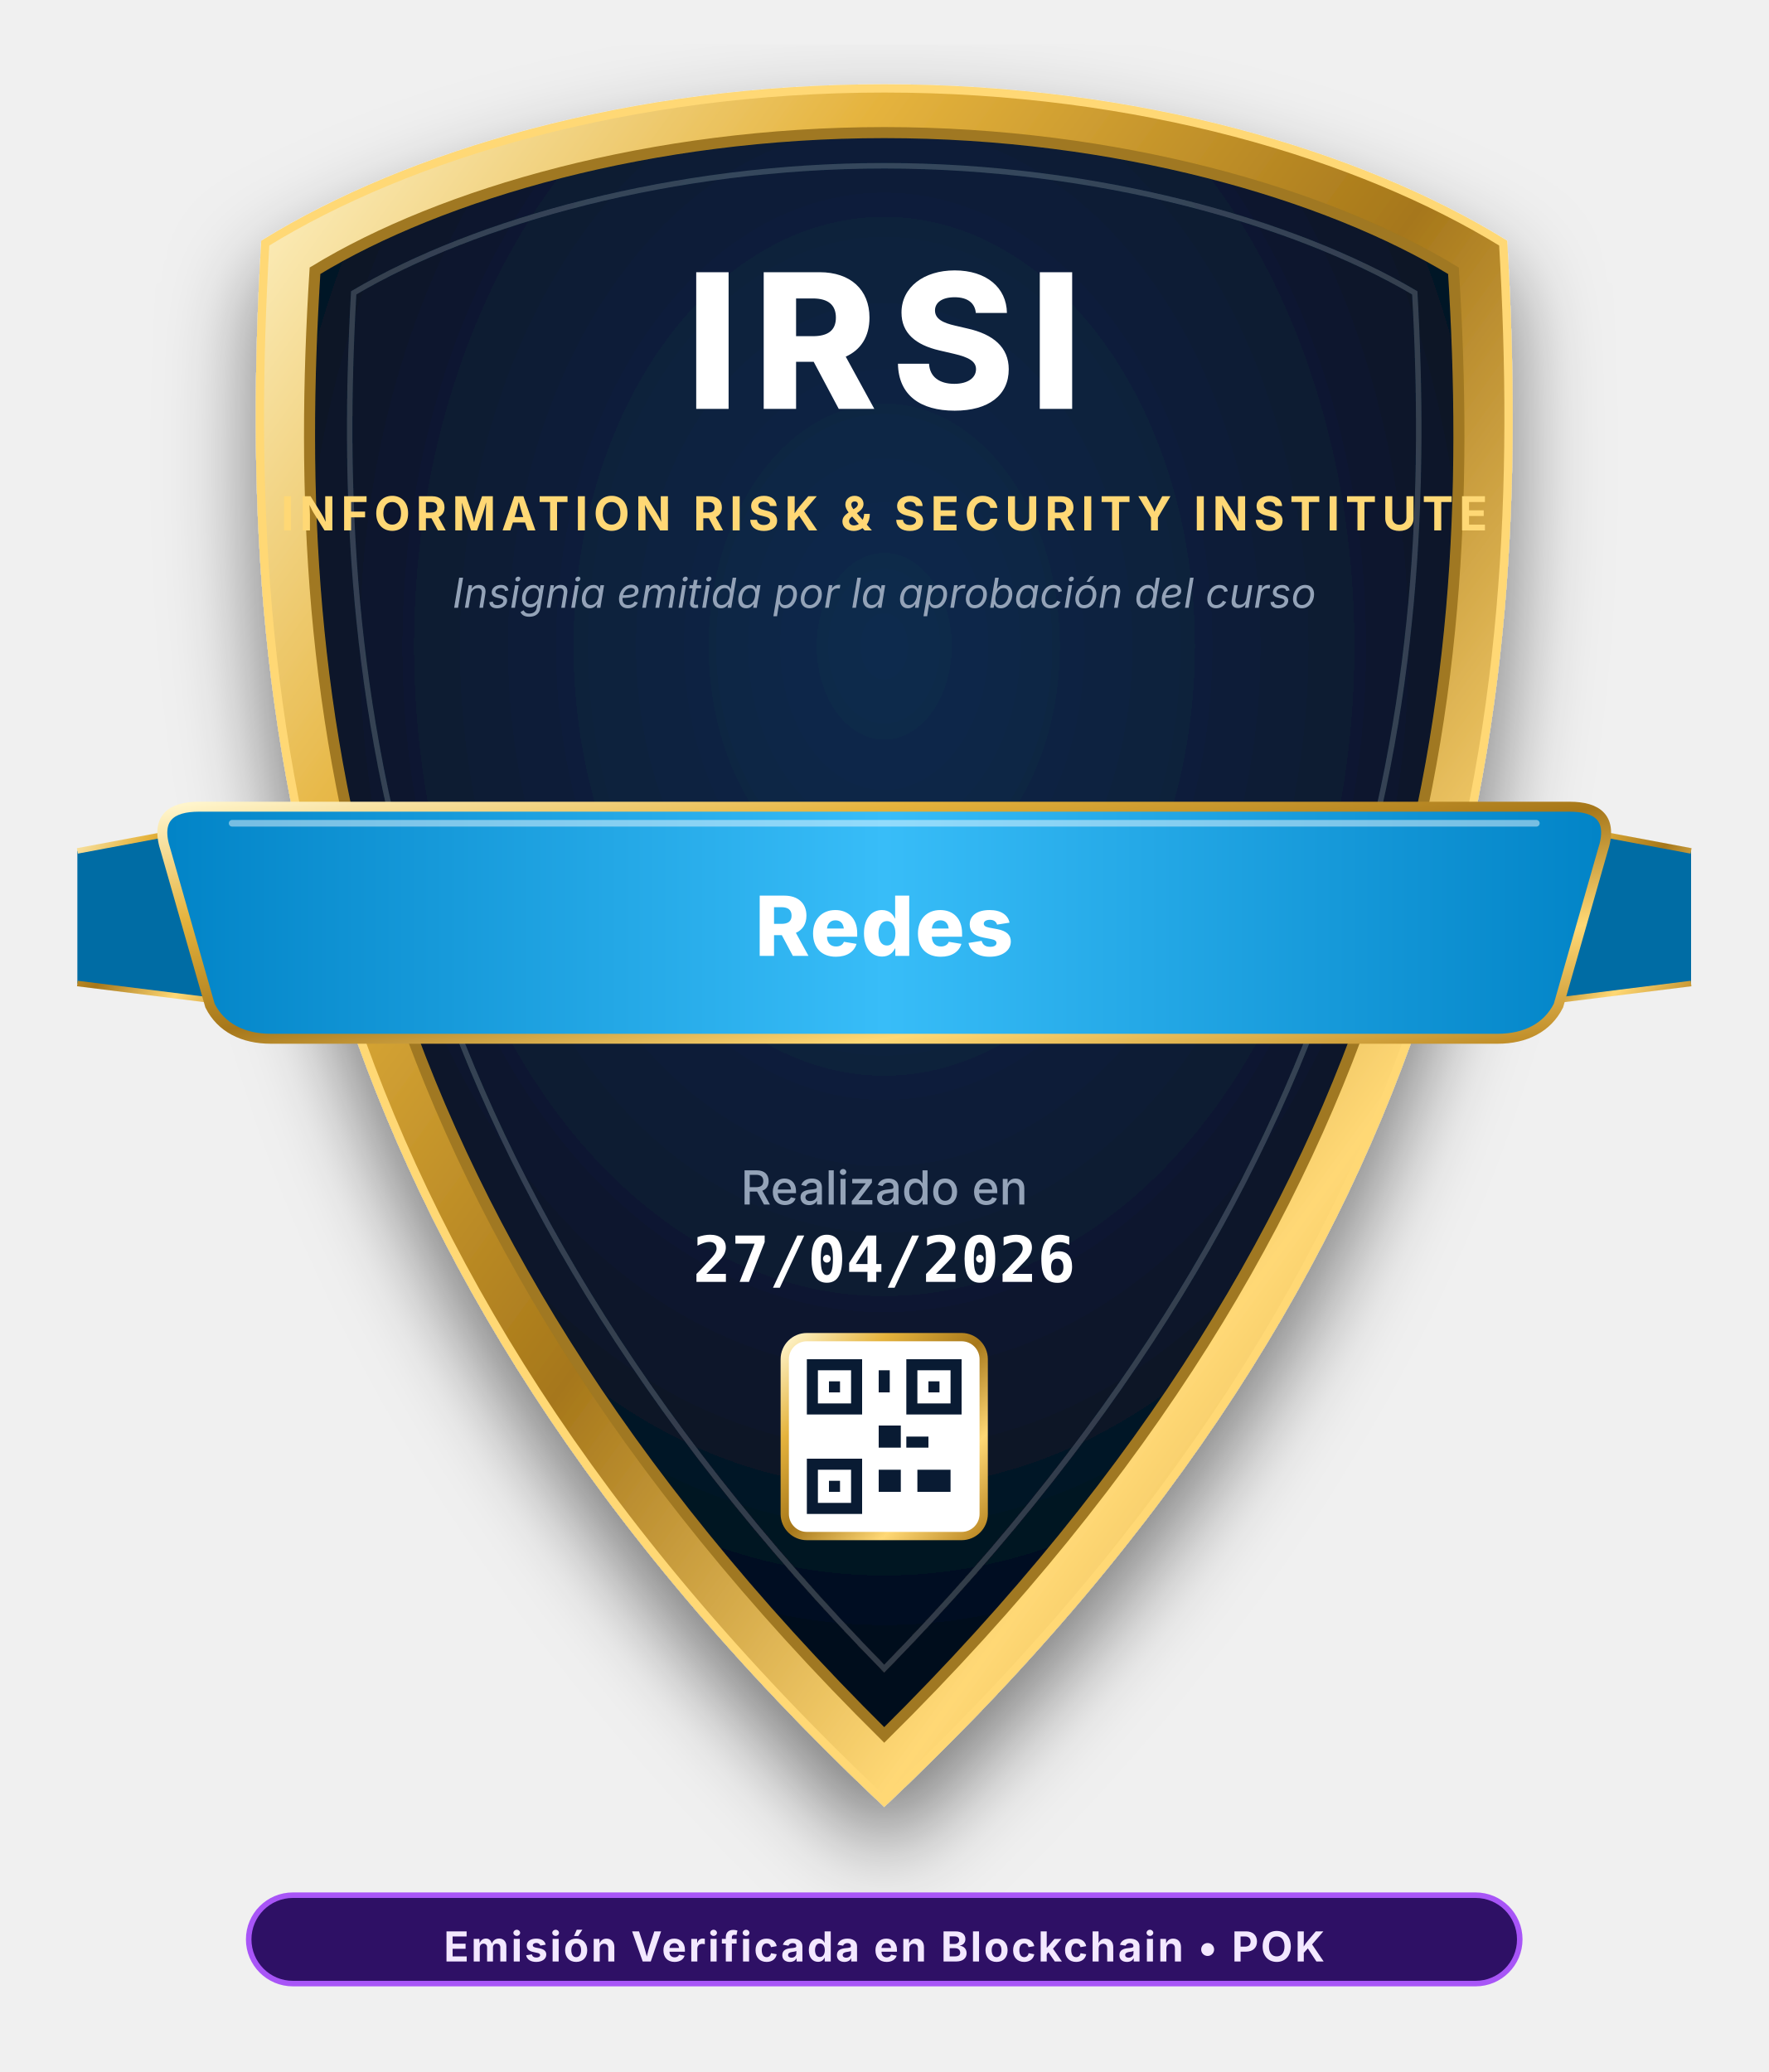
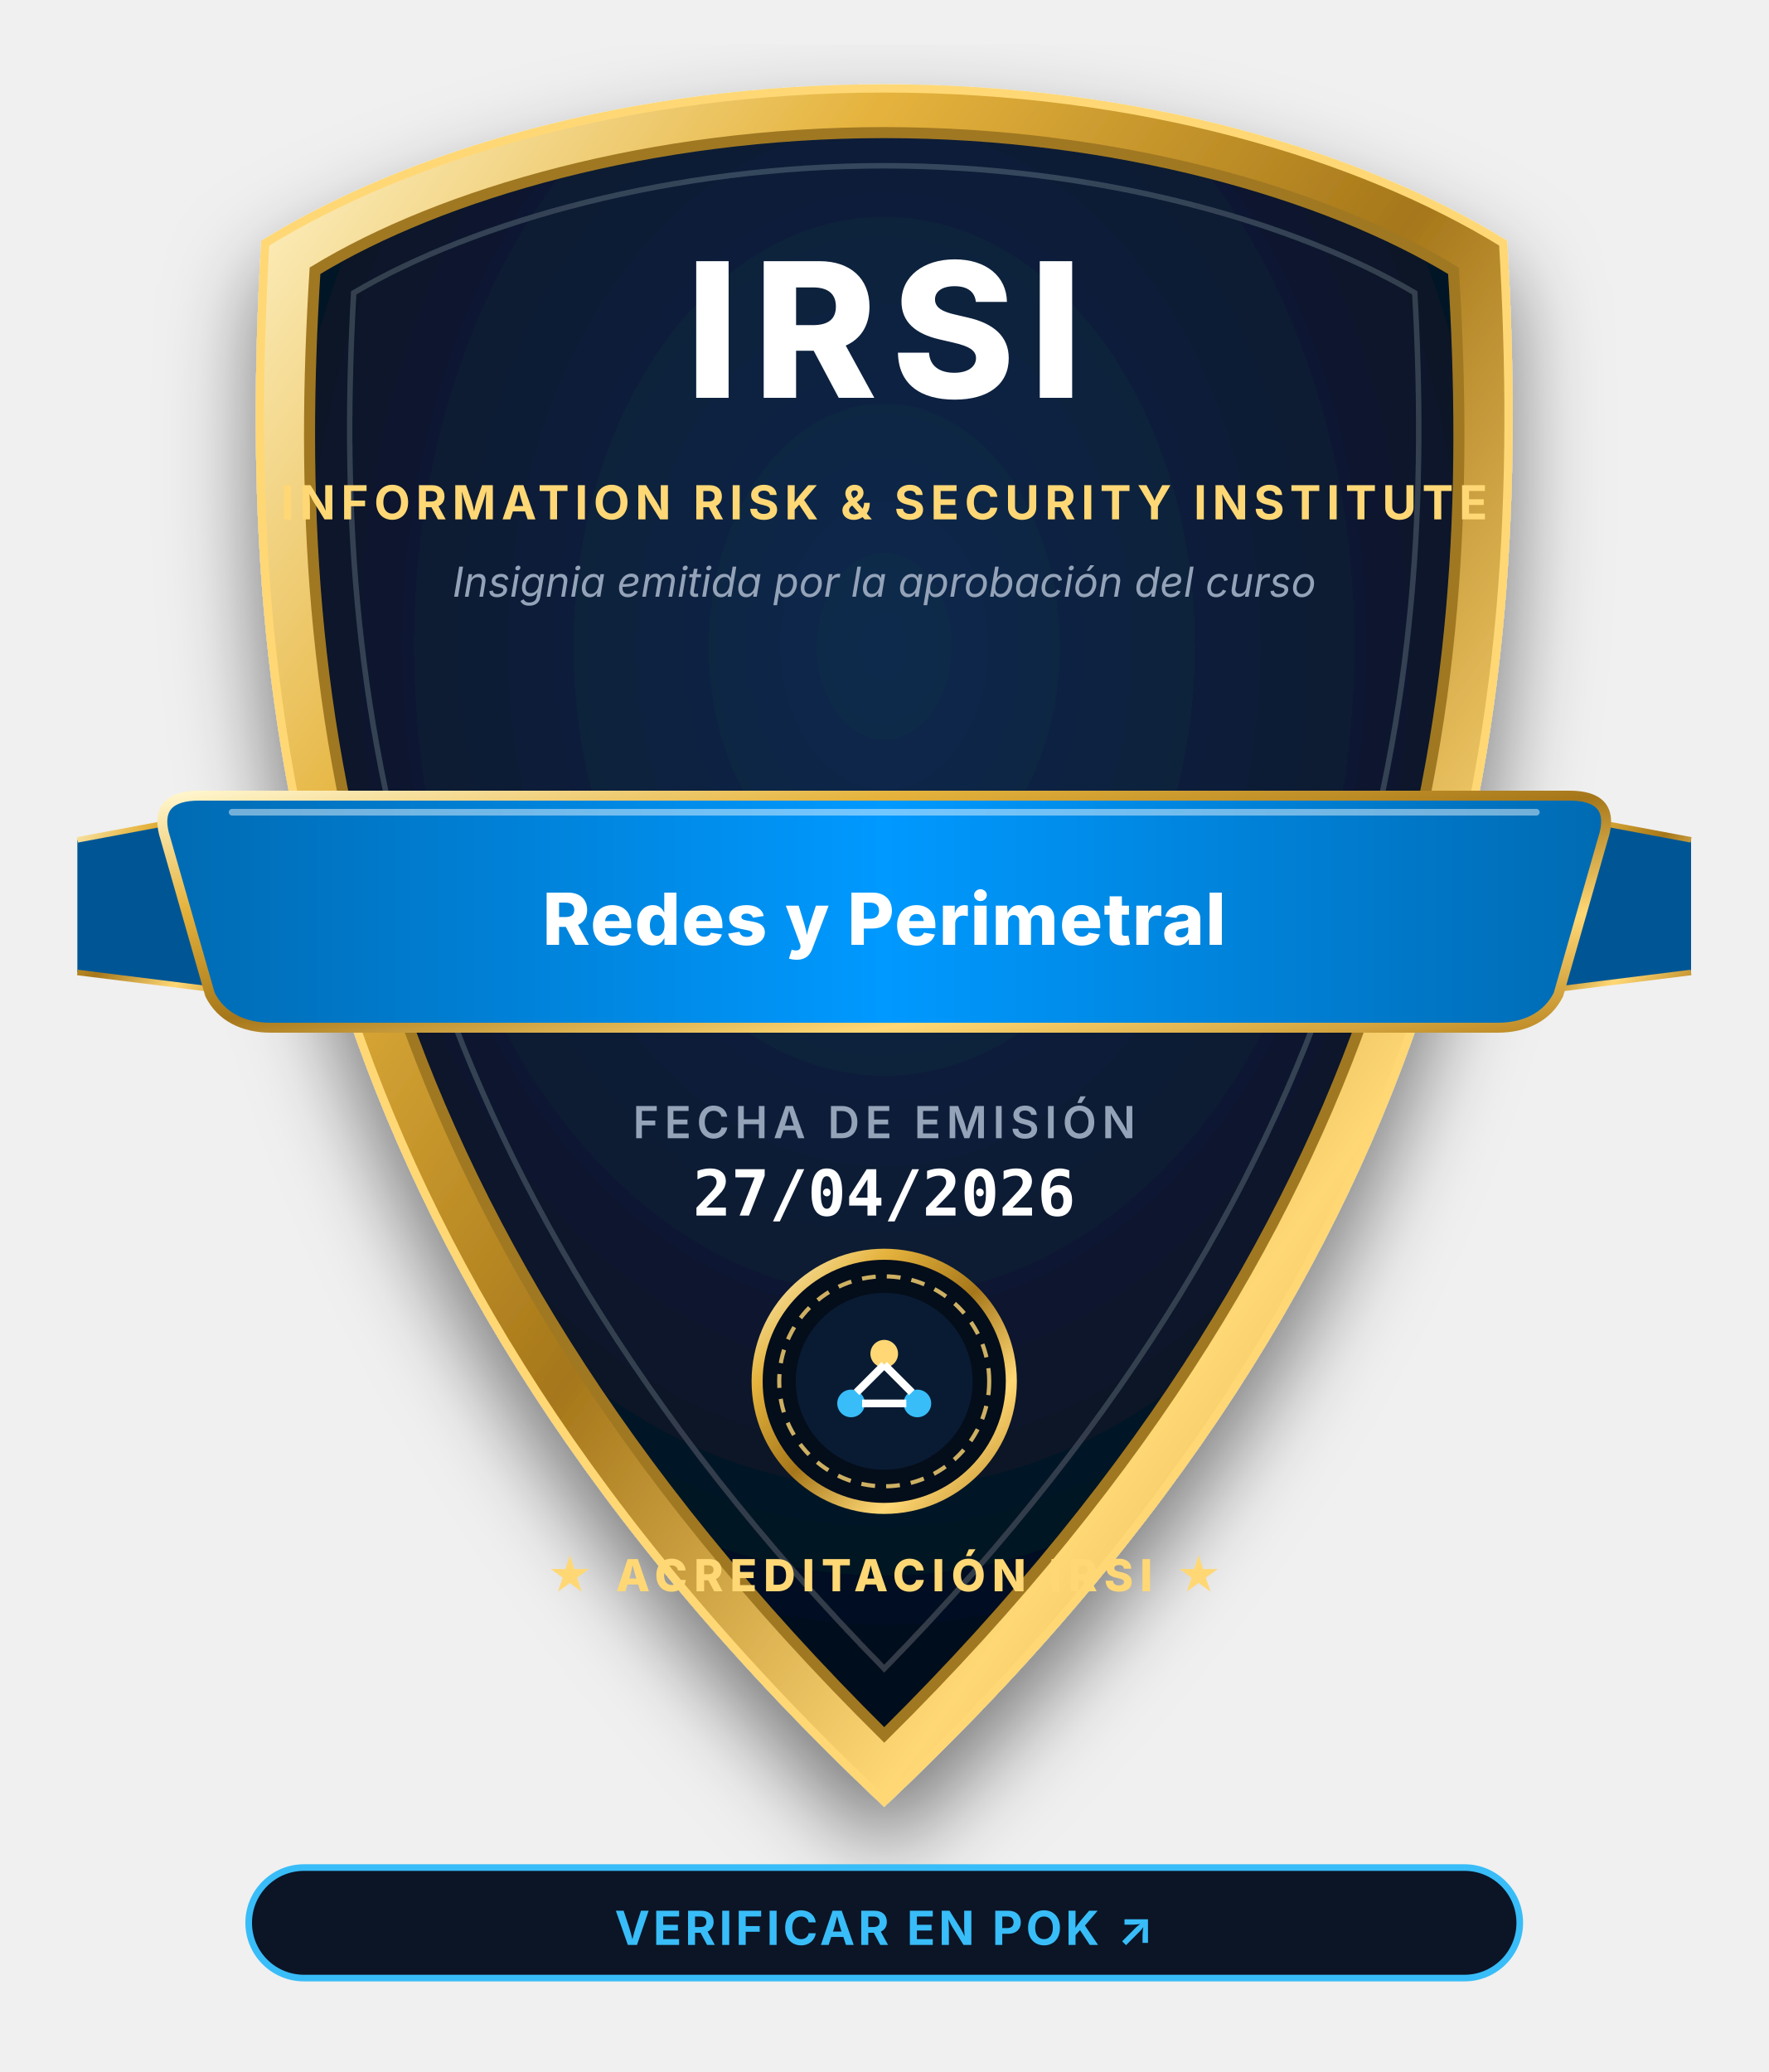
<svg xmlns="http://www.w3.org/2000/svg" viewBox="0 0 320 375" width="320" height="375">
  <defs>
    <linearGradient id="goldGrad_badge_redes" x1="0%" y1="0%" x2="100%" y2="100%">
      <stop offset="0%" stop-color="#fff5cc" />
      <stop offset="25%" stop-color="#e5b33d" />
      <stop offset="50%" stop-color="#a6771a" />
      <stop offset="75%" stop-color="#ffd875" />
      <stop offset="100%" stop-color="#ba8722" />
    </linearGradient>
    <radialGradient id="shieldBg_badge_redes" cx="50%" cy="32%" r="68%">
      <stop offset="0%" stop-color="#0f2b4e" />
      <stop offset="55%" stop-color="#091b33" />
      <stop offset="100%" stop-color="#040d1a" />
    </radialGradient>
    <linearGradient id="ribbonGrad_badge_redes" x1="0%" y1="0%" x2="100%" y2="0%">
-       <stop offset="0%" stop-color="#0284c7" />
-       <stop offset="50%" stop-color="#38bdf8" />
-       <stop offset="100%" stop-color="#0284c7" />
+       <stop offset="0%" stop-color="#006bb3" />
+       <stop offset="50%" stop-color="#0099ff" />
+       <stop offset="100%" stop-color="#006bb3" />
    </linearGradient>
    <filter id="shadow_badge_redes" x="-10%" y="-10%" width="120%" height="125%">
      <feDropShadow dx="0" dy="8" stdDeviation="8" flood-color="#000000" flood-opacity="0.5" />
    </filter>
  </defs>
  <g filter="url(#shadow_badge_redes)">
    <path d="M160,16 C206,16 246,28 272,44 C277,130 266,226 160,326 C54,226 43,130 48,44 C74,28 114,16 160,16 Z" fill="url(#goldGrad_badge_redes)" stroke="#ffd875" stroke-width="1.5" />
    <path d="M160,24 C202,24 240,35 263,49 C268,128 257,218 160,314 C63,218 52,128 57,49 C80,35 118,24 160,24 Z" fill="url(#shieldBg_badge_redes)" stroke="#a07820" stroke-width="2" />
    <path d="M160,30 C198,30 234,40 256,53 C260,124 250,210 160,302 C70,210 60,124 64,53 C86,40 122,30 160,30 Z" fill="none" stroke="rgba(255,255,255,0.18)" stroke-width="1" />
  </g>
-   <g transform="translate(160, 74)" text-anchor="middle">
+   <g transform="translate(160, 72)" text-anchor="middle">
    <text y="0" font-family="'Plus Jakarta Sans', system-ui, -apple-system, sans-serif" font-size="34" font-weight="800" fill="#ffffff" letter-spacing="2.5">IRSI</text>
    <line x1="-54" y1="10" x2="54" y2="10" stroke="url(#goldGrad_badge_redes)" stroke-width="1.5" stroke-linecap="round" />
    <text y="22" font-family="'Plus Jakarta Sans', system-ui, -apple-system, sans-serif" font-size="8.5" font-weight="700" fill="#ffd875" letter-spacing="1">INFORMATION RISK &amp; SECURITY INSTITUTE</text>
    <text y="36" font-family="'Plus Jakarta Sans', system-ui, -apple-system, sans-serif" font-size="7.5" font-style="italic" fill="#94a3b8">Insignia emitida por la aprobación del curso</text>
  </g>
-   <g transform="translate(0, 136)">
+   <g transform="translate(0, 134)">
    <polygon points="22,38 46,12 46,46" fill="#040d1a" opacity="0.8" />
-     <polygon points="14,18 46,12 46,46 14,42" fill="#0284c7" filter="brightness(0.65)" />
+     <polygon points="14,18 46,12 46,46 14,42" fill="#006bb3" filter="brightness(0.65)" />
    <polyline points="14,18 46,12 46,46 14,42" fill="none" stroke="url(#goldGrad_badge_redes)" stroke-width="1" />
    <polygon points="298,38 274,12 274,46" fill="#040d1a" opacity="0.8" />
-     <polygon points="306,18 274,12 274,46 306,42" fill="#0284c7" filter="brightness(0.65)" />
+     <polygon points="306,18 274,12 274,46 306,42" fill="#006bb3" filter="brightness(0.65)" />
    <polyline points="306,18 274,12 274,46 306,42" fill="none" stroke="url(#goldGrad_badge_redes)" stroke-width="1" />
    <path d="M36,10 L284,10 C289,10 292,12 290,18 L282,46 C280,50 276,52 271,52 L49,52 C44,52 40,50 38,46 L30,18 C28,12 31,10 36,10 Z" fill="url(#ribbonGrad_badge_redes)" stroke="url(#goldGrad_badge_redes)" stroke-width="1.8" />
    <line x1="42" y1="13" x2="278" y2="13" stroke="rgba(255,255,255,0.45)" stroke-width="1.2" stroke-linecap="round" />
-     <text x="160" y="37" text-anchor="middle" font-family="'Plus Jakarta Sans', system-ui, -apple-system, sans-serif" font-size="15" font-weight="800" fill="#ffffff" letter-spacing="0.2">Redes</text>
+     <text x="160" y="37" text-anchor="middle" font-family="'Plus Jakarta Sans', system-ui, -apple-system, sans-serif" font-size="13" font-weight="800" fill="#ffffff" letter-spacing="0.2">Redes y Perimetral</text>
  </g>
-   <g transform="translate(160, 228)" text-anchor="middle">
-     <text y="-10" font-family="'Plus Jakarta Sans', system-ui, -apple-system, sans-serif" font-size="8.5" font-weight="500" fill="#94a3b8">Realizado en</text>
-     <text y="4" font-family="'JetBrains Mono', monospace" font-size="11.5" font-weight="700" fill="#ffffff">27/04/2026</text>
-     <g transform="translate(-18, 14)">
-       <rect width="36" height="36" rx="4" fill="#ffffff" stroke="url(#goldGrad_badge_redes)" stroke-width="1.5" />
-       <rect x="4" y="4" width="10" height="10" fill="#091b33" />
-       <rect x="6" y="6" width="6" height="6" fill="#ffffff" />
-       <rect x="8" y="8" width="2" height="2" fill="#091b33" />
-       <rect x="22" y="4" width="10" height="10" fill="#091b33" />
-       <rect x="24" y="6" width="6" height="6" fill="#ffffff" />
-       <rect x="26" y="8" width="2" height="2" fill="#091b33" />
-       <rect x="4" y="22" width="10" height="10" fill="#091b33" />
-       <rect x="6" y="24" width="6" height="6" fill="#ffffff" />
-       <rect x="8" y="26" width="2" height="2" fill="#091b33" />
-       <rect x="17" y="6" width="2" height="4" fill="#091b33" />
-       <rect x="17" y="16" width="4" height="4" fill="#091b33" />
-       <rect x="22" y="18" width="4" height="2" fill="#091b33" />
-       <rect x="17" y="24" width="4" height="4" fill="#091b33" />
-       <rect x="24" y="24" width="6" height="4" fill="#091b33" />
+   <g transform="translate(160, 206)" text-anchor="middle">
+     <text y="0" font-family="'Plus Jakarta Sans', system-ui, -apple-system, sans-serif" font-size="8" font-weight="600" fill="#94a3b8" letter-spacing="1">FECHA DE EMISIÓN</text>
+     <text y="14" font-family="'JetBrains Mono', monospace" font-size="11.5" font-weight="700" fill="#ffffff">27/04/2026</text>
+     <g transform="translate(0, 44)">
+       <circle cx="0" cy="0" r="23" fill="#040d1a" stroke="url(#goldGrad_badge_redes)" stroke-width="2" />
+       <circle cx="0" cy="0" r="19" fill="none" stroke="#ffd875" stroke-width="0.75" stroke-dasharray="2.5,2" opacity="0.8" />
+       <circle cx="0" cy="0" r="16" fill="#091b33" />
+       <circle cx="0" cy="-5" r="2.5" fill="#ffd875" />
+       <circle cx="-6" cy="4" r="2.5" fill="#38bdf8" />
+       <circle cx="6" cy="4" r="2.5" fill="#38bdf8" />
+       <line x1="0" y1="-3" x2="-5" y2="2" stroke="#ffffff" stroke-width="1.4" />
+       <line x1="0" y1="-3" x2="5" y2="2" stroke="#ffffff" stroke-width="1.4" />
+       <line x1="-4" y1="4" x2="4" y2="4" stroke="#ffffff" stroke-width="1.4" />
    </g>
+     <text y="82" font-family="'Plus Jakarta Sans', system-ui, -apple-system, sans-serif" font-size="8" font-weight="800" fill="#ffd875" letter-spacing="1.2">★ ACREDITACIÓN IRSI ★</text>
  </g>
-   <g transform="translate(160, 350)">
-     <rect x="-115" y="-7" width="230" height="16" rx="8" fill="#2e1065" stroke="#a855f7" stroke-width="1" />
-     <text text-anchor="middle" y="5" font-family="'Plus Jakarta Sans', system-ui, -apple-system, sans-serif" font-size="7.5" font-weight="700" fill="#f3e8ff" letter-spacing="0.4">Emisión Verificada en Blockchain • POK</text>
+   <g transform="translate(160, 348)">
+     <rect x="-115" y="-10" width="230" height="20" rx="10" fill="#0b1526" stroke="#38bdf8" stroke-width="1.2" />
+     <text text-anchor="middle" y="4" font-family="'Plus Jakarta Sans', system-ui, -apple-system, sans-serif" font-size="8.5" font-weight="700" fill="#38bdf8" letter-spacing="0.6">VERIFICAR EN POK ↗</text>
  </g>
</svg>
